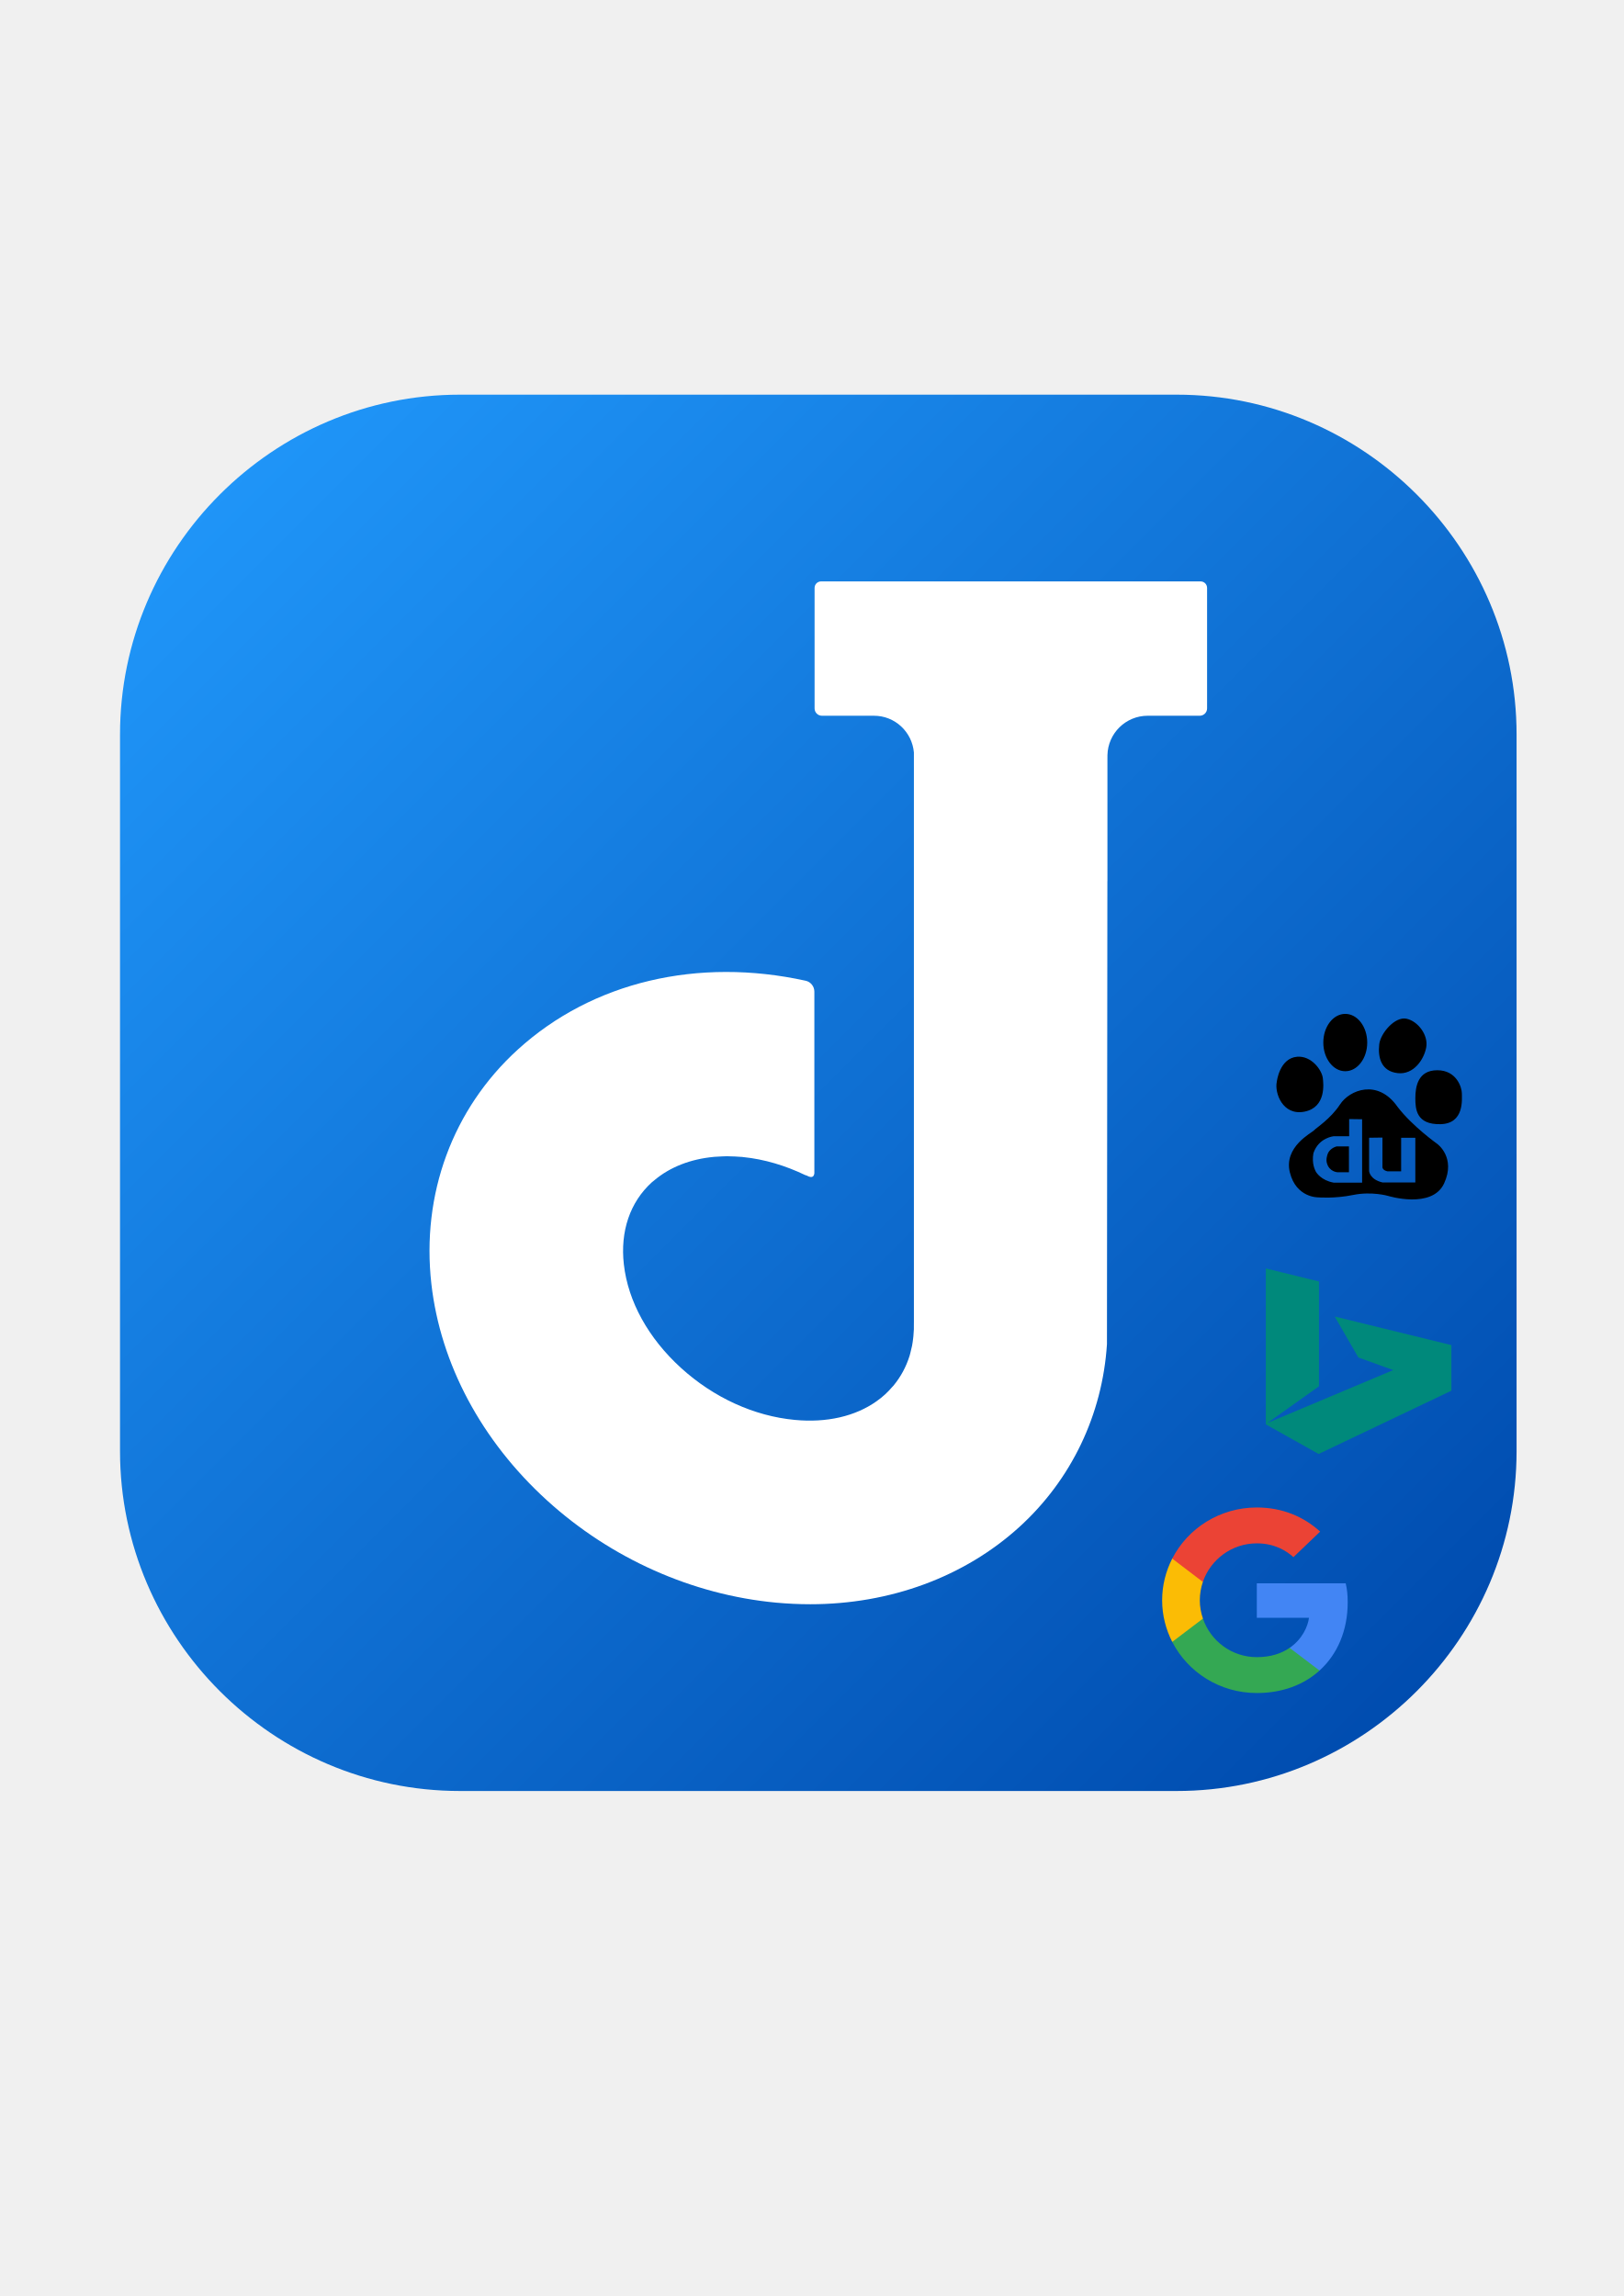
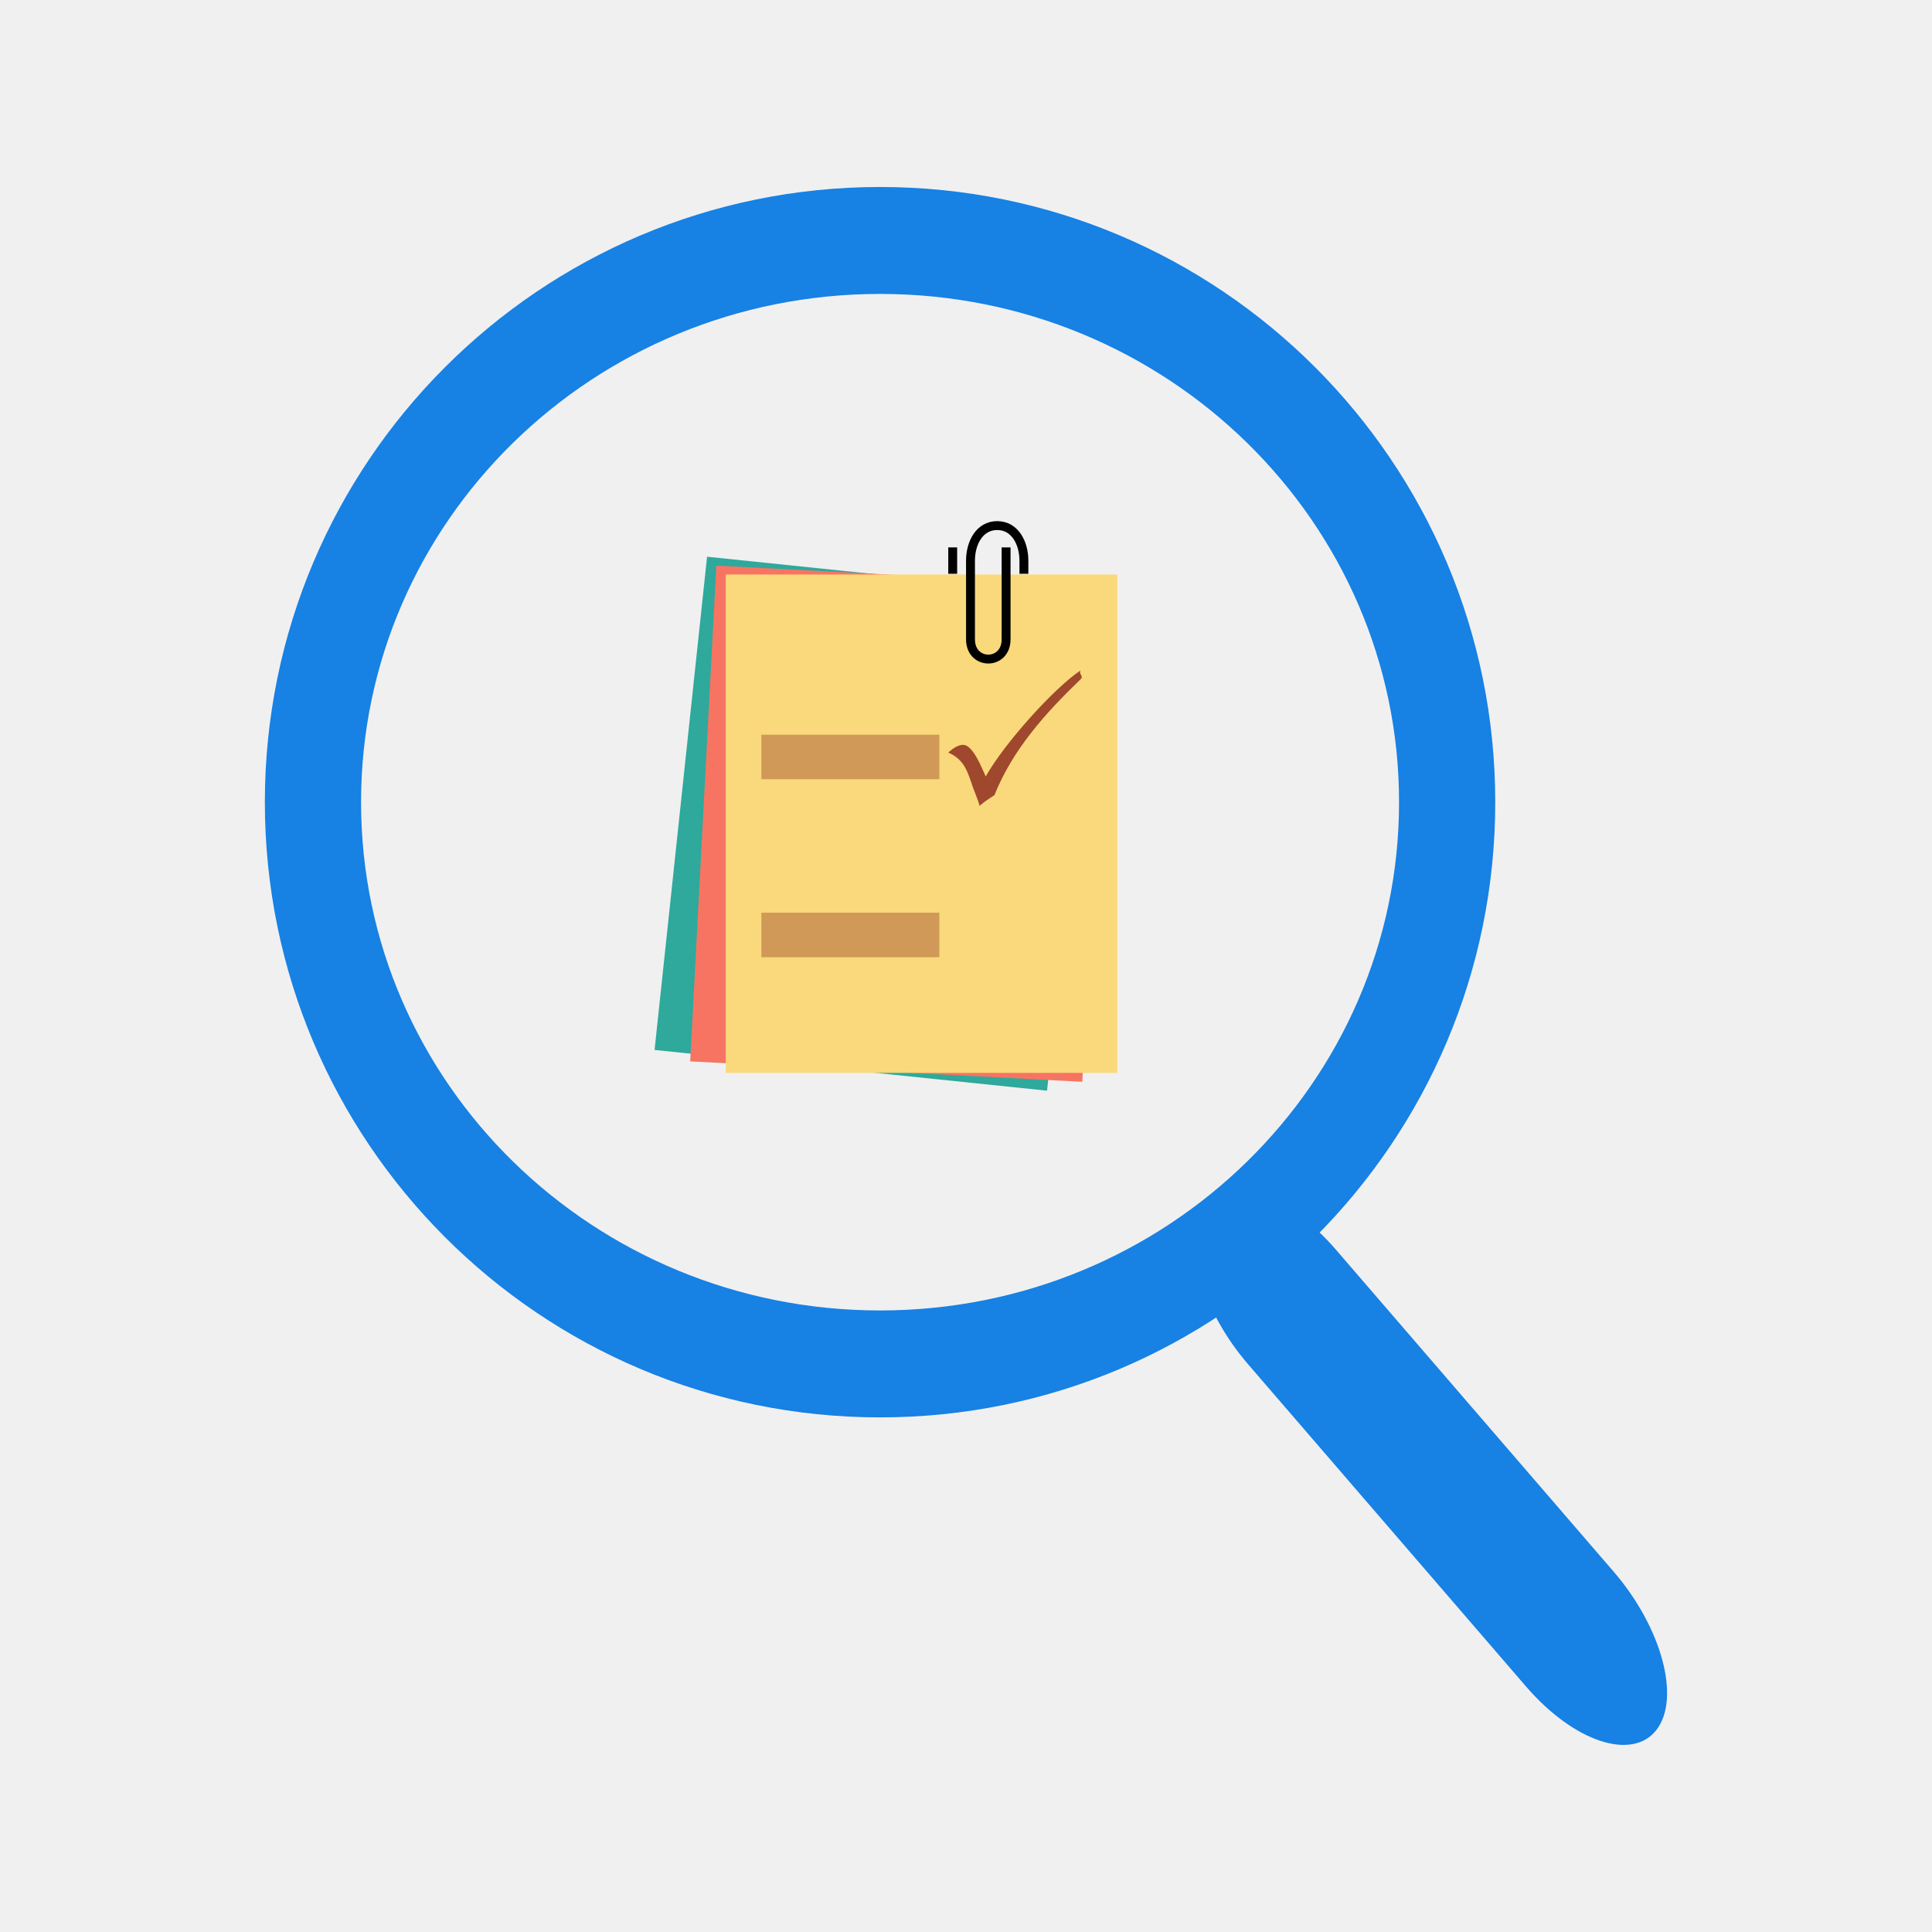
- <svg xmlns="http://www.w3.org/2000/svg" width="210mm" height="297mm" viewBox="0 0 210 297" version="1.1" id="svg8">
+ <svg xmlns="http://www.w3.org/2000/svg" width="128px" height="128px" viewBox="0 0 128 128" version="1.1" id="svg8">
  <defs id="defs2">
    <linearGradient x1="0" y1="0" x2="1" y2="0" gradientUnits="userSpaceOnUse" gradientTransform="matrix(-4387.91,4387.91,4387.91,4387.91,4753.95,366.05)" spreadMethod="pad" id="linearGradient26">
      <stop style="stop-opacity:1;stop-color:#004caf" offset="0" id="stop22" />
      <stop style="stop-opacity:1;stop-color:#1f95f8" offset="1" id="stop24" />
    </linearGradient>
  </defs>
  <g id="layer1">
-     <g id="g10" transform="matrix(0.3527778,0,0,-0.3527778,15.52223,231.6742)">
-       <g id="g12" transform="scale(0.1)">
-         <g id="g14">
-           <g id="g16" clip-path="url(#clipPath20)">
-             <path d="M 3873.89,0 H 1246.11 C 560.754,0 0,560.75 0,1246.11 V 3873.88 C 0,4559.25 560.754,5120 1246.11,5120 H 3873.89 C 4559.25,5120 5120,4559.25 5120,3873.88 V 1246.11 C 5120,560.75 4559.25,0 3873.89,0" style="fill:url(#linearGradient26);fill-opacity:1;fill-rule:nonzero;stroke:none" id="path28" />
-           </g>
-         </g>
-         <path d="M 3961.59,4435.23 H 2570.18 c -13.15,0 -23.78,-10.64 -23.78,-23.77 v -441.84 c 0,-14.87 12.04,-26.92 26.92,-26.92 h 190.77 c 77.16,0 139.73,-59.35 146.43,-134.77 V 3505 3336.23 1728.75 1717.36 h -0.05 c 0.48,-16.84 -0.19,-33.4 -1.83,-49.71 -0.18,-2.38 -0.5,-4.73 -0.79,-7.09 -1.1,-9.53 -2.32,-19.01 -4.17,-28.29 -1.01,-5.29 -2.44,-10.44 -3.71,-15.65 -1.71,-6.93 -3.09,-13.97 -5.22,-20.75 -12.58,-40.27 -32.47,-77.62 -59.98,-110.5 -1.01,-1.17 -2.26,-2.25 -3.26,-3.41 -8.39,-9.72 -17.2,-19.19 -26.95,-28.06 -9.84,-8.95 -20.26,-17.27 -31.21,-25 -77.84,-55.14 -182.61,-79.4 -299.67,-68.2 -149.26,14.03 -297.34,81.72 -417.03,190.62 -119.67,108.89 -194.08,243.62 -209.48,379.41 -13.85,121.48 22.55,228.38 102.42,301.05 0.21,0.16 0.4,0.31 0.56,0.48 3.09,2.77 6.49,5.2 9.67,7.87 57.16,47.89 131.67,76.91 216.7,84.91 0.96,0.09 1.88,0.24 2.79,0.32 8.95,0.79 18.07,1.15 27.27,1.49 4.81,0.16 9.56,0.5 14.44,0.54 1.62,0.02 3.16,0.19 4.78,0.19 2.9,0 5.91,-0.38 8.81,-0.42 13.4,-0.21 26.9,-0.76 40.67,-1.94 1.74,-0.14 3.4,-0.08 5.19,-0.24 1.27,-0.13 2.53,-0.41 3.8,-0.54 78,-7.82 155.23,-31.11 228.52,-66.4 1.53,-0.07 3.3,-0.54 5.51,-1.76 22.34,-12.34 26.62,0.9 27.28,9.65 v 382.24 282.82 c 0,19.05 -13.25,35.9 -31.83,39.99 -394.76,86.88 -782.08,-3.55 -1055.38,-252.34 -238.75,-217.18 -354.24,-530.58 -316.82,-859.79 33.39,-293.23 183.91,-574.94 423.88,-793.33 233.89,-212.79 531.69,-345.86 838.88,-374.801 42.33,-3.918 84.86,-5.938 126.36,-5.938 293.38,0 565.61,100.598 766.54,283.379 190.34,173.3 304.35,411.27 321.08,670.16 l 1.55,1697.91 h 0.17 v 453.97 h 0.06 v 7.92 c 1.72,80.12 67.05,144.58 147.61,144.58 h 190.77 c 14.86,0 26.92,12.05 26.92,26.92 v 441.84 c 0,13.13 -10.63,23.77 -23.78,23.77" style="fill:#ffffff;fill-opacity:1;fill-rule:nonzero;stroke:none" id="path30" />
+     <g id="g7091" transform="matrix(0.2645833,0,0,0.2645833,-3.299675,-150.3211)">
+       <path id="path4714" d="m 232.84,614.967 c -85.078,9e-5 -154.047,68.969 -154.048,154.047 -4.4e-5,85.078 68.97,154.048 154.048,154.048 85.078,-9e-5 154.048,-68.97 154.048,-154.048 -6.3e-4,-85.078 -68.97,-154.047 -154.048,-154.047 z m 0,26.776 c 71.774,-2.6e-4 129.959,56.981 129.959,127.271 -2e-5,70.29 -58.185,127.271 -129.959,127.271 -71.774,-4e-4 -129.958,-56.981 -129.958,-127.271 2e-5,-70.289 58.184,-127.27 129.958,-127.271 z" style="opacity:1;fill:#1781e4;fill-opacity:1;stroke:none;stroke-width:39.569;stroke-dasharray:none;stroke-opacity:1" />
+       <rect ry="18.083" rx="33.249" transform="matrix(0.6531677,0.7572133,-0.6068905,0.7947855,0,0)" y="319.554" x="794.878" height="36.167" width="173.027" id="rect4721" style="opacity:1;fill:#1781e4;fill-opacity:1;stroke:none;stroke-opacity:1" />
+     </g>
+     <g id="g4341" transform="matrix(0.5896212,0,0,0.5896212,40.41851,34.52549)">
+       <rect id="rect4300" transform="matrix(0.99466,0.10323,-0.10584,0.99438,0,0)" height="55.736" width="44.338" y="2.853" x="11.261" fill="#2ea99c" />
+       <rect id="rect4302" transform="matrix(0.99865,0.05199,-0.052684,0.99861,0,0)" height="55.784" width="44.121" y="4.372" x="12.186" fill="#f77462" />
+       <rect id="rect2820" height="56" width="44" y="6" x="13" fill="#f9d97b" />
+       <path id="path4275-2" d="M 46.5,5.418 V 4.435 c 0,-1.967 -1,-3.934 -3,-3.934 -2,0 -3,1.967 -3,3.934 v 8.852 c 0,2.951 4,2.951 4,0 v -9.836 m -6,0 v 1.967" stroke="#000000" stroke-linecap="square" fill="none" />
+       <g id="text4304" fill="#9f482d" transform="matrix(1.0011,0,0,1.0011,9.8098,-3.2407)">
+         <path id="path4309" d="m 33.34,33.996 -0.516,0.34 c -0.445,0.289 -0.828,0.578 -1.148,0.867 -0.063,-0.281 -0.219,-0.734 -0.469,-1.359 l -0.258,-0.668 c -0.591,-1.721 -0.949,-3.176 -2.789,-3.961 0.633,-0.578 1.188,-0.867 1.664,-0.867 0.641,10e-6 1.348,0.871 2.121,2.613 l 0.422,0.938 c 2.039,-3.656 7.633,-9.898 10.633,-11.898 -0.214,0.489 0.413,0.587 0,1 -3.947,3.798 -7.602,7.866 -9.66,12.996" fill="#9f482d" />
      </g>
+       <rect id="rect4317" fill-opacity="0.438" height="5" width="20" y="24" x="17" fill="#9f482d" />
+       <rect id="rect4321" fill-opacity="0.438" height="5" width="20" y="44" x="17" fill="#9f482d" />
    </g>
-     <g id="g53" transform="matrix(0.0937947,0,0,0.09191881,150.3037,195.0012)">
-       <path d="m 255.878,133.451 c 0,-10.734 -0.871,-18.567 -2.756,-26.69 H 130.55 v 48.448 h 71.947 c -1.45,12.04 -9.283,30.172 -26.69,42.356 l -0.244,1.622 38.755,30.023 2.685,0.268 c 24.659,-22.774 38.875,-56.282 38.875,-96.027" fill="#4285f4" id="path33" />
-       <path d="m 130.55,261.1 c 35.248,0 64.839,-11.605 86.453,-31.622 l -41.196,-31.913 c -11.024,7.688 -25.82,13.055 -45.257,13.055 -34.523,0 -63.824,-22.773 -74.269,-54.25 l -1.531,0.13 -40.298,31.187 -0.527,1.465 C 35.393,231.798 79.49,261.1 130.55,261.1" fill="#34a853" id="path35" />
-       <path d="m 56.281,156.37 c -2.756,-8.123 -4.351,-16.827 -4.351,-25.82 0,-8.994 1.595,-17.697 4.206,-25.82 L 56.063,103 15.26,71.312 13.925,71.947 C 5.077,89.644 0,109.517 0,130.55 c 0,21.033 5.077,40.905 13.925,58.602 L 56.281,156.37" fill="#fbbc05" id="path37" />
-       <path d="m 130.55,50.479 c 24.514,0 41.05,10.589 50.479,19.438 L 217.873,33.943 C 195.245,12.91 165.798,0 130.55,0 79.49,0 35.393,29.301 13.925,71.947 L 56.136,104.73 C 66.726,73.253 96.027,50.479 130.55,50.479" fill="#eb4335" id="path39" />
-     </g>
-     <path d="m 172.624,170.299 3.058,5.3 4.511,1.628 -16.282,6.851 6.674,-4.751 v -13.563 l -6.871,-1.685 v 20.173 l 6.831,3.827 17.169,-8.186 v -5.897 z" fill="#00897b" id="path55" style="stroke-width:0.036" />
-     <path d="m 168.713,143.798 c 2.843,-0.561 2.455,-3.679 2.37,-4.361 -0.139,-1.051 -1.485,-2.887 -3.314,-2.742 -2.301,0.189 -2.636,3.24 -2.636,3.24 -0.311,1.41 0.744,4.424 3.581,3.864 z m 3.019,5.423 c -0.084,0.22 -0.269,0.781 -0.108,1.269 0.317,1.096 1.353,1.145 1.353,1.145 h 1.488 v -3.341 h -1.594 c -0.717,0.197 -1.063,0.708 -1.14,0.927 z m 2.257,-10.653 c 1.571,0 2.839,-1.659 2.839,-3.71 0,-2.049 -1.269,-3.707 -2.839,-3.707 -1.568,0 -2.84,1.658 -2.84,3.707 0,2.051 1.272,3.71 2.84,3.71 z m 6.761,0.245 c 2.099,0.25 3.448,-1.806 3.715,-3.364 0.274,-1.556 -1.08,-3.364 -2.566,-3.674 -1.488,-0.313 -3.347,1.876 -3.516,3.303 -0.201,1.745 0.273,3.487 2.367,3.735 z m 5.142,9.16 c 0,0 -3.247,-2.306 -5.141,-4.798 -2.569,-3.675 -6.219,-2.179 -7.44,-0.311 -1.216,1.868 -3.11,3.051 -3.379,3.364 -0.273,0.308 -3.922,2.117 -3.112,5.419 0.81,3.301 3.655,3.238 3.655,3.238 0,0 2.097,0.189 4.529,-0.31 2.433,-0.496 4.528,0.124 4.528,0.124 0,0 5.683,1.747 7.239,-1.616 1.554,-3.365 -0.879,-5.109 -0.879,-5.109 z m -9.724,5.006 h -3.695 c -1.596,-0.292 -2.231,-1.292 -2.312,-1.462 -0.078,-0.174 -0.531,-0.978 -0.292,-2.344 0.69,-2.048 2.657,-2.196 2.657,-2.196 h 1.967 v -2.219 l 1.675,0.023 z m 6.882,-0.023 h -4.252 c -1.648,-0.39 -1.725,-1.465 -1.725,-1.465 v -4.317 l 1.725,-0.025 v 3.88 c 0.105,0.413 0.665,0.488 0.665,0.488 h 1.752 v -4.343 h 1.835 v 5.782 z m 6.019,-11.525 c 0,-0.746 -0.675,-2.99 -3.176,-2.99 -2.506,0 -2.841,2.118 -2.841,3.616 0,1.429 0.132,3.425 3.245,3.361 3.113,-0.063 2.772,-3.237 2.772,-3.987 z" id="path66" style="stroke-width:0.963" />
  </g>
</svg>
